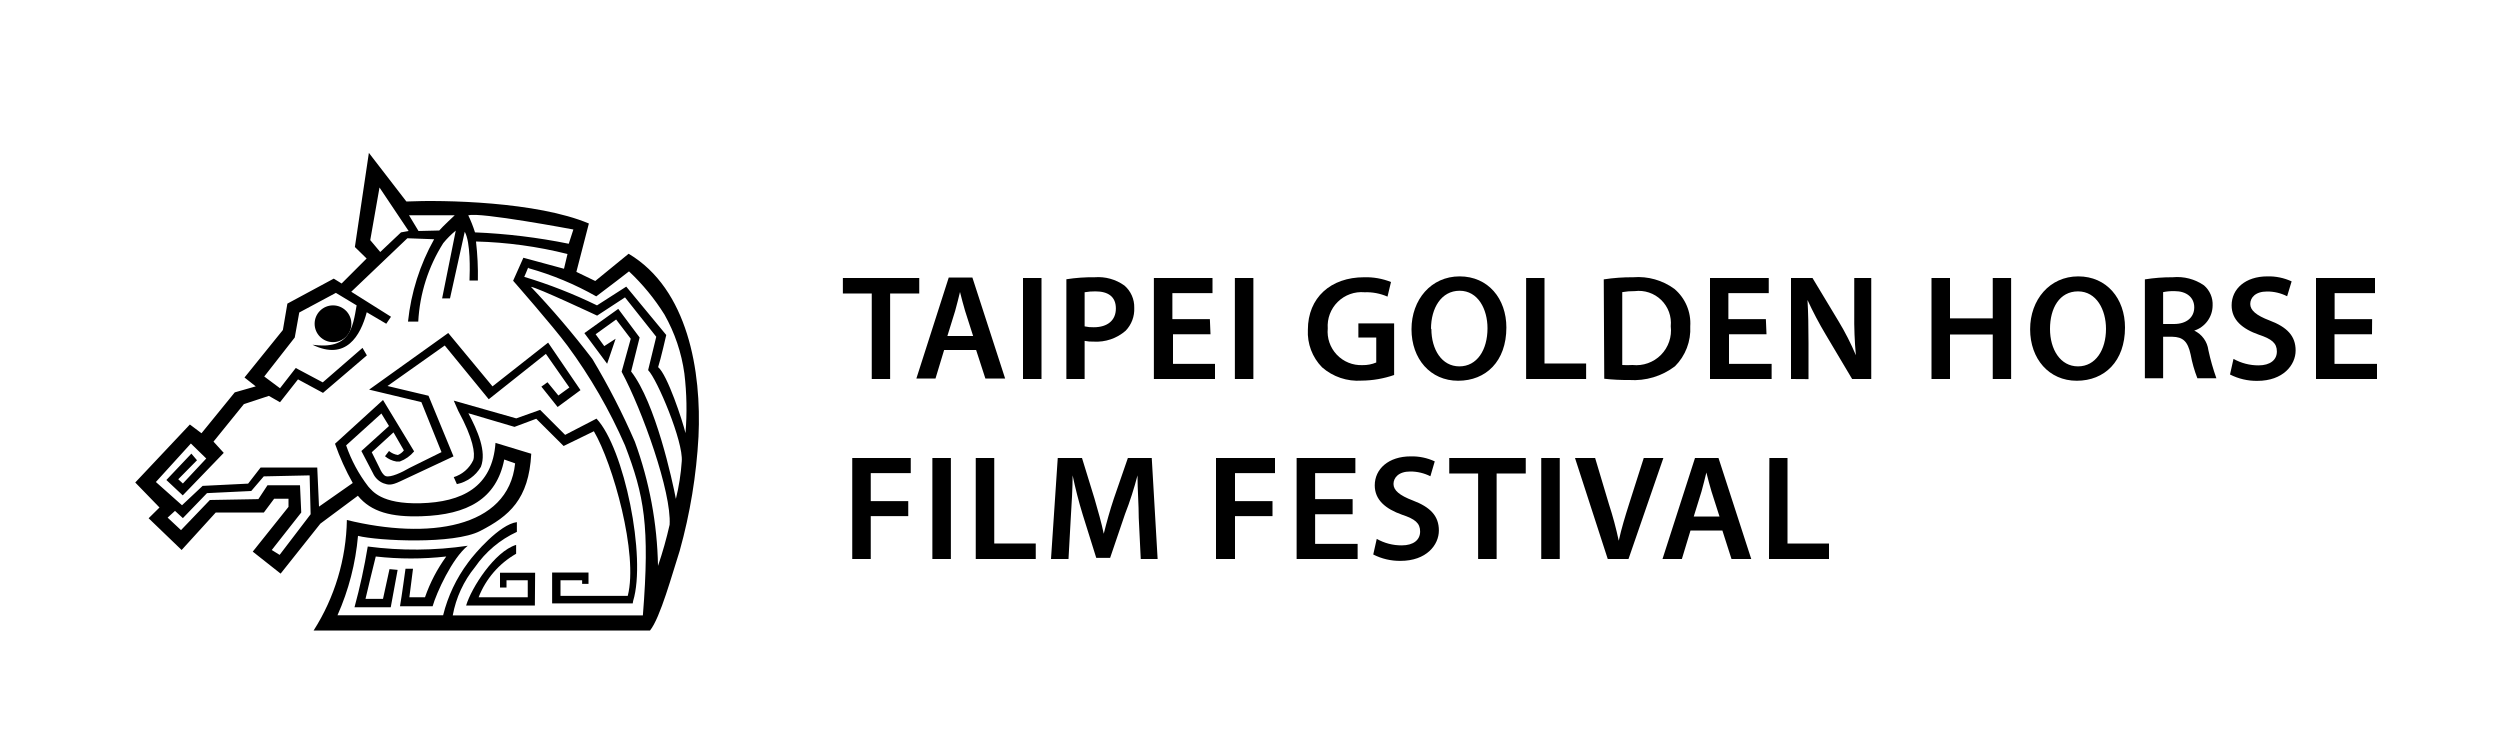
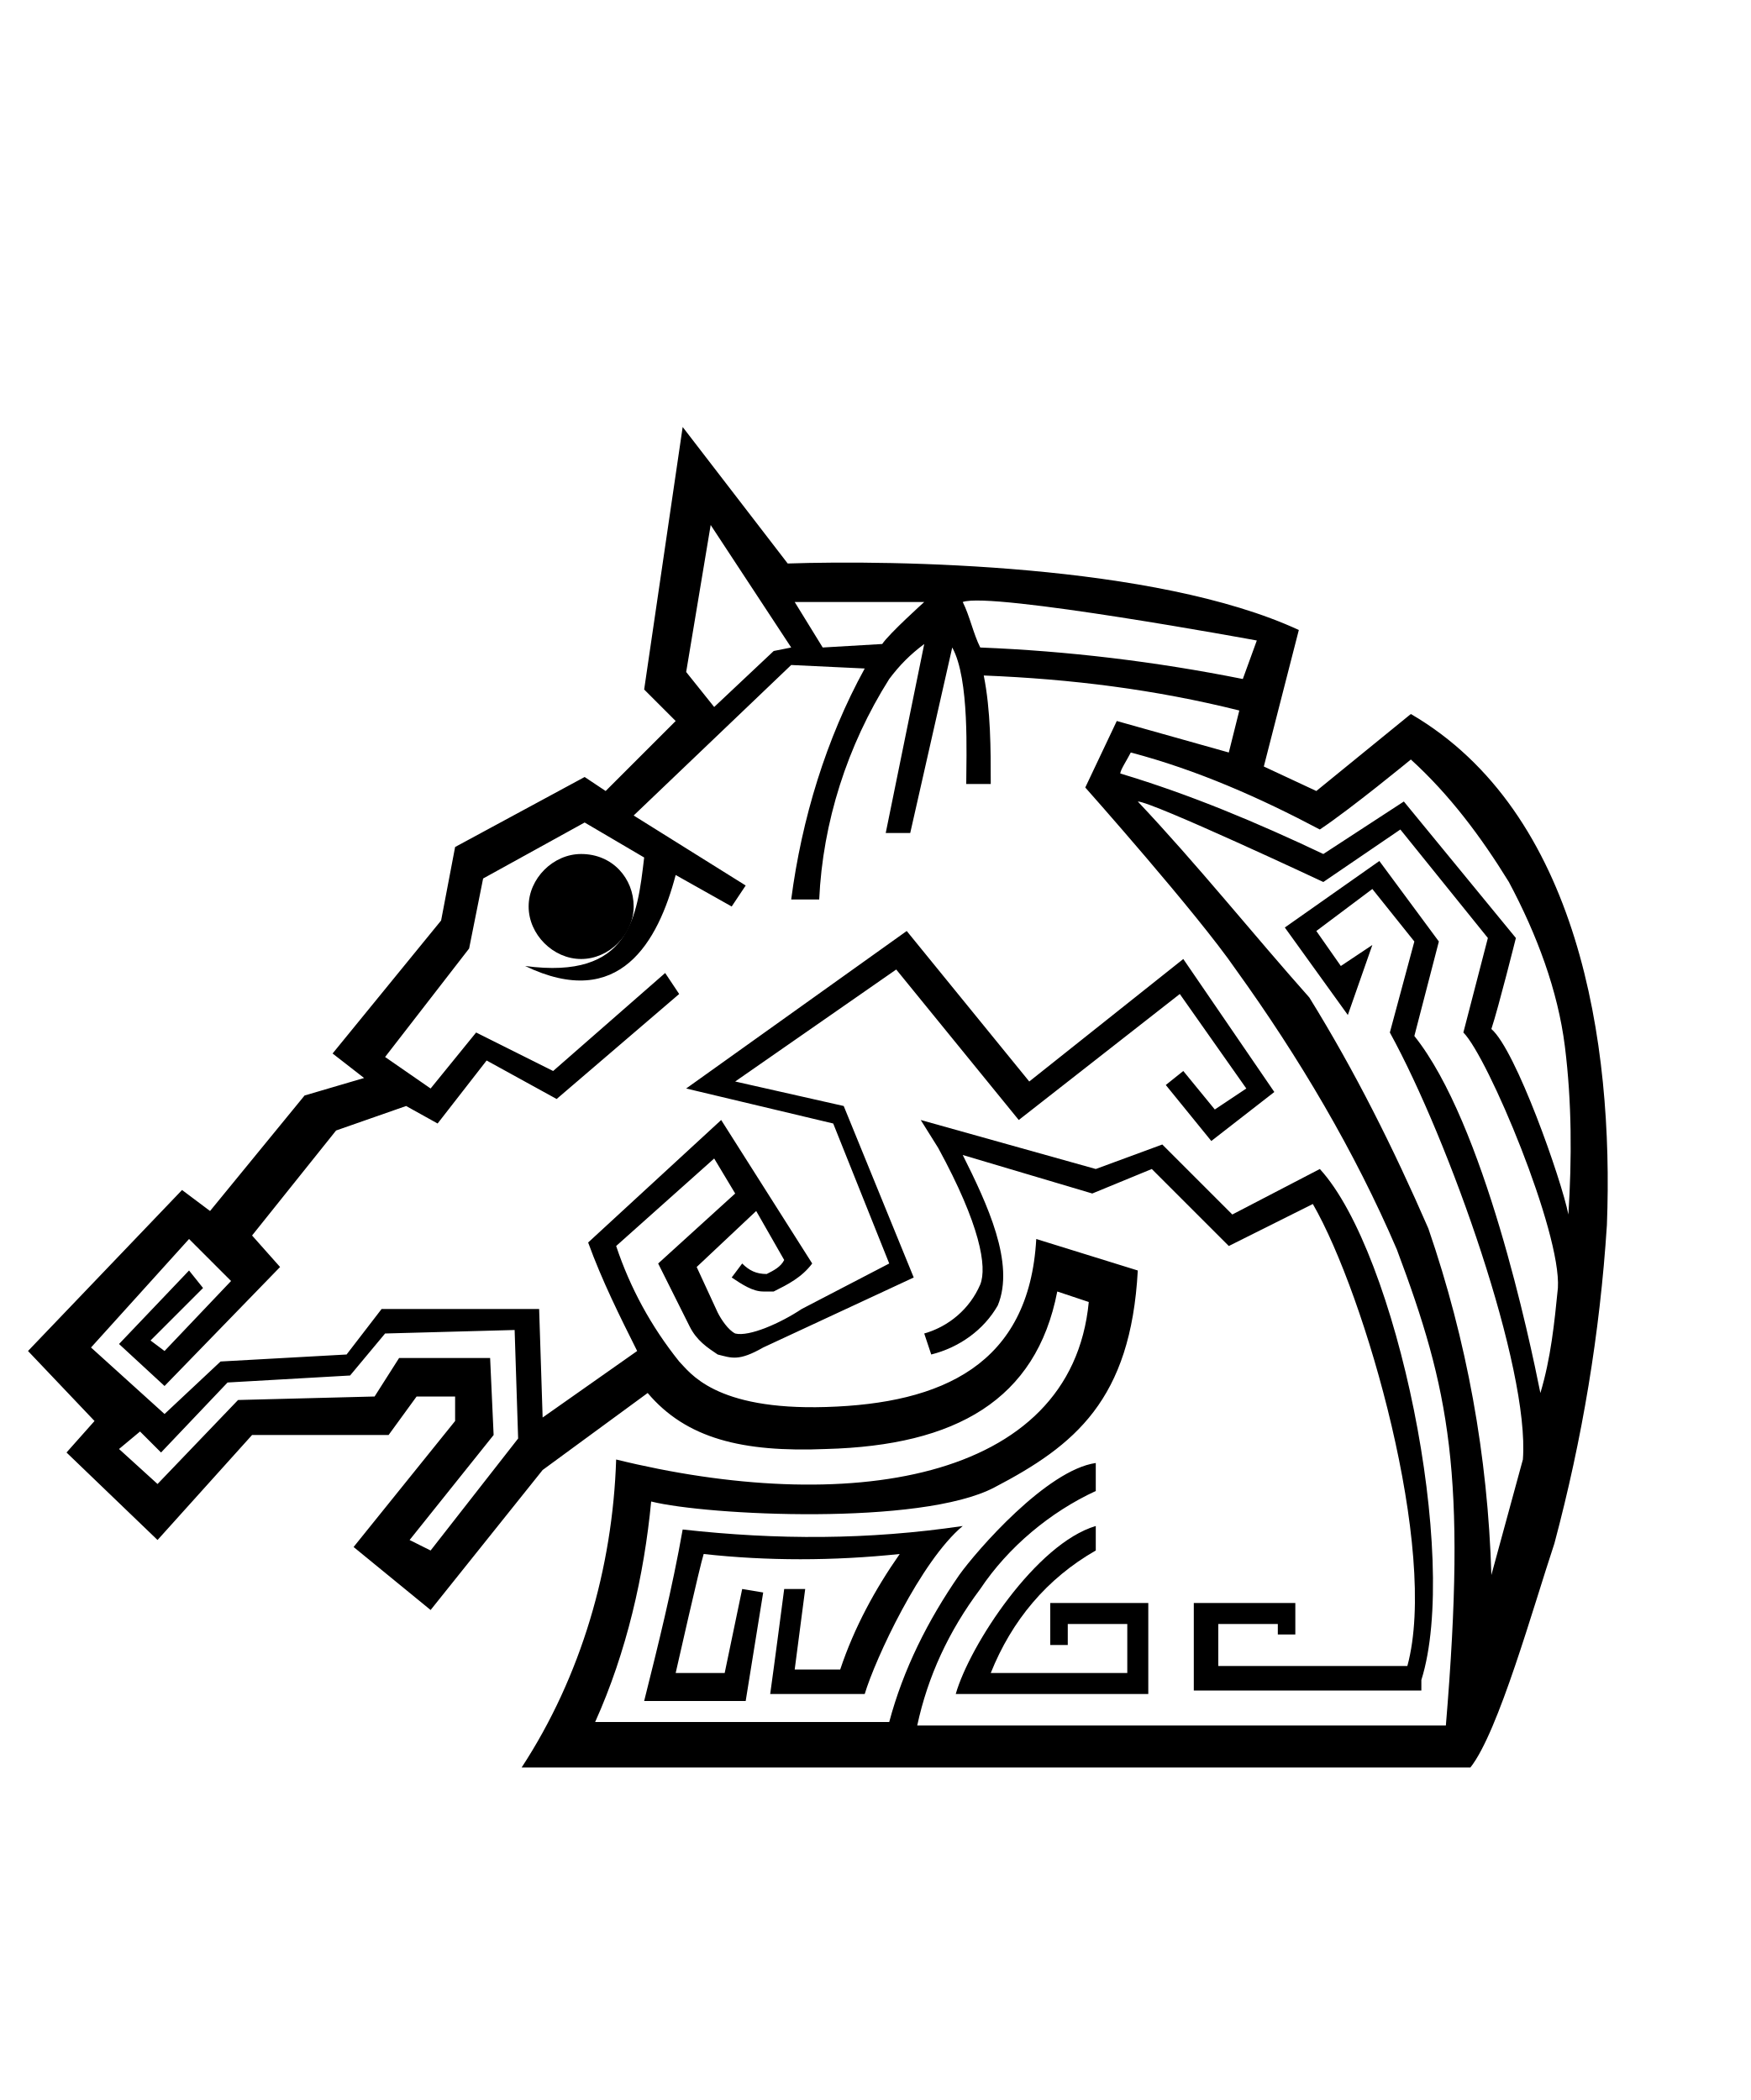
- <svg xmlns="http://www.w3.org/2000/svg" viewBox="0 0 200 60">
+ <svg xmlns="http://www.w3.org/2000/svg" version="1.1" id="圖層_1" x="0px" y="0px" viewBox="0 0 50 60" style="enable-background:new 0 0 50 60;" xml:space="preserve">
  <g id="surface1">
-     <path class="cls-1" d="M50.62,48.27l-6.45,0V45.8h2.91v.91h-.51v-.29H44.84v1.25h5.38c.86-3.35-1.2-10.6-2.71-13.17l-2.42,1.18L42.9,33.5l-1.74.65-3.69-1.09c.73,1.38,1.48,3.06,1,4.29a2.91,2.91,0,0,1-1.92,1.38l-.25-.56a2.55,2.55,0,0,0,1.56-1.36c.17-.52,0-1.73-1.2-3.94l-.36-.82,5,1.42,1.91-.68,2,2,2.51-1.3c2.22,2.37,4,11.09,2.93,14.59Z" />
-     <path class="cls-1" d="M31.26,48.58h-2.9a48.44,48.44,0,0,0,1.06-4.86,29,29,0,0,0,8-.06c-1.25,1-2.51,3.78-2.81,4.84H32c.13-.74.44-3,.44-3h.6l-.29,2.28H34a12.55,12.55,0,0,1,1.7-3.26,25.26,25.26,0,0,1-5.64,0c-.08.26-.82,3.39-.82,3.39h1.4l.52-2.38.65.06Z" />
-     <path class="cls-1" d="M42.79,48.44h-5.5c.42-1.41,2.27-4.32,4-4.85v.71a6.89,6.89,0,0,0-3,3.48h3.93V46.42H40.52V47H40V45.82h2.81Z" />
-     <path class="cls-1" d="M31.89,34.23h0l-.1-.18Z" />
-     <path class="cls-1" d="M14,40.87l.63.58,1.93-2,3.54-.17,1-1.17,3.67-.08.08,3.11-2.48,3.25L21.74,44,24.1,41,24,38.82h-2.6l-.73,1.11L16.79,40l-2.31,2.41-1.07-1Zm-2.11.59L14.53,44l2.73-3,3.85,0,.82-1.1,1.15,0,0,.65-2.86,3.58,2.23,1.76,3.18-4,3-2.23c1.06,1.3,2.68,1.72,5.09,1.64,3.69-.12,6-1.39,6.62-4.54l.87.31c-.54,5.23-7,6.11-13.46,4.53a17,17,0,0,1-2.66,8.84H52c.82-1,1.79-4.57,2.38-6.39a42.68,42.68,0,0,0,1.5-9.12c.25-5.22-.84-11.81-5.59-14.63l-2.67,2.18-1.51-.73,1-3.87c-4.15-1.75-11.62-1.9-14.6-1.76l-3-3.89-1.12,7.53.94.92-2,2-.63-.39-3.71,2-.36,2.11-3.07,3.8.9.71-1.68.48-2.66,3.27-.93-.7-4.37,4.64,1.94,2Zm30.41-20a24.08,24.08,0,0,1,5.4,2.25c.87-.64,2.62-2,2.62-2a17.32,17.32,0,0,1,2.84,3.46,13.23,13.23,0,0,1,1.59,4.71,23.74,23.74,0,0,1,.09,4.77c-.24-1-1.45-4.67-2.19-5.28.21-.64.65-2.57.65-2.57L50.1,22.93l-2.34,1.5a38.81,38.81,0,0,0-5.82-2.28C42,22,42.16,21.66,42.25,21.41Zm.18,1.49c.39,0,5.29,2.3,5.29,2.3L50,23.79l2.5,3.15-.65,2.67c.72.72,2.83,5.73,2.69,7.3a17.29,17.29,0,0,1-.47,3c-.28-1.47-1.63-7.69-3.58-10.19L51.17,27l-1.71-2.29-2.71,1.94,1.82,2.45.68-2-.91.59-.69-.95,1.64-1.18,1.17,1.54-.73,2.64c1.66,3.09,4,9.64,3.84,12.24a31.6,31.6,0,0,1-.93,3.29,30.53,30.53,0,0,0-1.85-9.93,56.77,56.77,0,0,0-3.4-6.62A71,71,0,0,0,42.43,22.9Zm-5-5.72c.79-.3,8.39,1.13,8.39,1.13L45.5,19.5a47.51,47.51,0,0,0-7.5-.91A10.34,10.34,0,0,0,37.44,17.18Zm-4,1.25-.76-1.26h3.66s-1,.93-1.24,1.22Zm-1.4.11-1.66,1.57-.8-.95L30.36,15l2.33,3.48Zm2.65.55a17.13,17.13,0,0,0-2.09,6.59h.82a13,13,0,0,1,2-6.28,7.16,7.16,0,0,1,1-1l-1.09,5.42H36l1.18-5.33c.47.85.41,3.09.38,3.9h.67a23.31,23.31,0,0,0-.15-3.12,33.61,33.61,0,0,1,7.32,1l-.28,1.18-3.25-.88-.82,1.84s3.17,3.61,4.35,5.2A41.28,41.28,0,0,1,50,35.63c1.53,4,2,6.42,1.43,13.6H36.22A8.54,8.54,0,0,1,38,45.37a8.3,8.3,0,0,1,3.35-2.82v-.78c-1.37.17-3.41,2.54-3.9,3.23a11.73,11.73,0,0,0-2,4.22H27a19.88,19.88,0,0,0,1.64-6.35c1.61.4,7.66.7,9.77-.39,2.32-1.19,3.9-2.53,4.09-6.18l-2.86-.87c-.25,3.56-2.7,4.74-6,4.83-3.16.08-3.86-1-4.18-1.34a11.6,11.6,0,0,1-1.77-3.29l2.82-2.55.61,1-2.21,2,.93,1.78a1.55,1.55,0,0,0,.83.8c.38.13.6.2,1.34-.15l4.27-2-2-4.85L31,30.88l4.58-3.24,3.52,4.3,4.57-3.63L45.55,31l-.88.64-.87-1.06-.49.35,1.3,1.63,1.83-1.35-2.59-3.8L39.4,30.91l-3.54-4.27-6.33,4.53,4.18,1,1.61,4-2.55,1.26c-.61.36-1.53.79-1.91.66-.2-.07-.39-.41-.47-.6l-.65-1.31,1.74-1.59.83,1.44a1.15,1.15,0,0,1-.48.37,1.43,1.43,0,0,1-.71-.32l-.32.42a1.89,1.89,0,0,0,.9.42,2.81,2.81,0,0,0,.29,0,2.72,2.72,0,0,0,1.14-.81L30.64,32,26.8,35.5a19.72,19.72,0,0,0,1.42,3.14l-2.7,1.89-.14-3.13H20.85l-1,1.29-3.64.18-1.65,1.55-2.09-1.86,2.8-3.08,1.23,1.2-1.87,2-.37-.34,1.5-1.52-.45-.53-2,2.11,1.31,1.23,3.28-3.4-.82-.9,2.43-3,2-.66.89.51,1.44-1.83,2,1.08,3.51-3L29,27.83l-3.18,2.76-2.16-1.15L22.4,31.06l-1.26-.94L23.58,27l.36-2,2.93-1.57,1.66,1C28.22,26.22,28,28,25,27.58c2.68,1.31,3.84-.72,4.34-2.6l1.56.92.38-.56-3.18-2,4.49-4.28Z" />
-     <path class="cls-1" d="M28.11,25.9a1.47,1.47,0,1,1-1.47-1.47A1.47,1.47,0,0,1,28.11,25.9Z" />
+     <path d="M40.6,48.3h-6.5v-2.5h2.9v0.9h-0.5v-0.3h-1.7v1.2h5.4c0.9-3.3-1.2-10.6-2.7-13.2l-2.4,1.2l-2.2-2.2l-1.7,0.7l-3.7-1.1   c0.7,1.4,1.5,3.1,1,4.3c-0.4,0.7-1.1,1.2-1.9,1.4l-0.2-0.6c0.7-0.2,1.3-0.7,1.6-1.4c0.2-0.5,0-1.7-1.2-3.9L26.3,32l5,1.4l1.9-0.7   l2,2l2.5-1.3c2.2,2.4,4,11.1,2.9,14.6L40.6,48.3z" />
+     <path d="M21.3,48.6h-2.9c0.4-1.6,0.8-3.2,1.1-4.9c2.7,0.3,5.3,0.3,8-0.1c-1.2,1-2.5,3.8-2.8,4.8H22c0.1-0.7,0.4-3,0.4-3H23   l-0.3,2.3H24c0.4-1.2,1-2.3,1.7-3.3c-1.9,0.2-3.8,0.2-5.6,0c-0.1,0.3-0.8,3.4-0.8,3.4h1.4l0.5-2.4l0.6,0.1L21.3,48.6z" />
+     <path d="M32.8,48.4h-5.5c0.4-1.4,2.3-4.3,4-4.8v0.7c-1.4,0.8-2.4,2-3,3.5h3.9v-1.4h-1.7V47H30v-1.2h2.8L32.8,48.4z" />
+     <path d="M21.9,34.2L21.9,34.2L21.8,34L21.9,34.2z" />
+     <path d="M4,40.9l0.6,0.6l1.9-2l3.5-0.2l1-1.2l3.7-0.1l0.1,3.1l-2.5,3.2L11.7,44l2.4-3L14,38.8h-2.6l-0.7,1.1L6.8,40l-2.3,2.4   l-1.1-1L4,40.9z M1.9,41.5L4.5,44l2.7-3h3.9l0.8-1.1h1.1v0.7l-2.9,3.6l2.2,1.8l3.2-4l3-2.2c1.1,1.3,2.7,1.7,5.1,1.6   c3.7-0.1,6-1.4,6.6-4.5l0.9,0.3c-0.5,5.2-7,6.1-13.5,4.5c-0.1,3.1-1,6.2-2.7,8.8H42c0.8-1,1.8-4.6,2.4-6.4c0.8-3,1.3-6,1.5-9.1   c0.2-5.2-0.8-11.8-5.6-14.6l-2.7,2.2l-1.5-0.7l1-3.9C33,16.1,25.5,16,22.5,16.1l-3-3.9l-1.1,7.5l0.9,0.9l-2,2l-0.6-0.4l-3.7,2   l-0.4,2.1l-3.1,3.8l0.9,0.7l-1.7,0.5l-2.7,3.3L5.2,34l-4.4,4.6l1.9,2L1.9,41.5z M32.3,21.5c1.9,0.5,3.7,1.3,5.4,2.2   c0.9-0.6,2.6-2,2.6-2c1.1,1,2,2.2,2.8,3.5c0.8,1.5,1.4,3.1,1.6,4.7c0.2,1.6,0.2,3.2,0.1,4.8c-0.2-1-1.5-4.7-2.2-5.3   c0.2-0.6,0.7-2.6,0.7-2.6l-3.2-3.9l-2.3,1.5c-1.9-0.9-3.8-1.7-5.8-2.3C32,22,32.2,21.7,32.3,21.5L32.3,21.5z M32.5,22.9   c0.4,0,5.3,2.3,5.3,2.3l2.2-1.5l2.5,3.1l-0.7,2.7c0.7,0.7,2.8,5.7,2.7,7.3c-0.1,1-0.2,2-0.5,3c-0.3-1.5-1.6-7.7-3.6-10.2l0.7-2.7   l-1.7-2.3l-2.7,1.9l1.8,2.5l0.7-2l-0.9,0.6l-0.7-1l1.6-1.2l1.2,1.5l-0.7,2.6c1.7,3.1,4,9.6,3.8,12.2c-0.3,1.1-0.6,2.2-0.9,3.3   c-0.1-3.4-0.7-6.7-1.8-9.9c-1-2.3-2.1-4.5-3.4-6.6C35.8,26.7,34.2,24.7,32.5,22.9L32.5,22.9z M27.5,17.2c0.8-0.3,8.4,1.1,8.4,1.1   l-0.4,1.1c-2.5-0.5-5-0.8-7.5-0.9C27.8,18.1,27.7,17.6,27.5,17.2L27.5,17.2z M23.5,18.5l-0.8-1.3h3.7c0,0-1,0.9-1.2,1.2L23.5,18.5z    M22.1,18.6l-1.7,1.6l-0.8-1l0.7-4.2l2.3,3.5L22.1,18.6z M24.7,19.1c-1.1,2-1.8,4.3-2.1,6.6h0.8c0.1-2.2,0.8-4.4,2-6.3   c0.3-0.4,0.6-0.7,1-1l-1.1,5.4H26l1.2-5.3c0.5,0.9,0.4,3.1,0.4,3.9h0.7c0-1,0-2.1-0.2-3.1c2.5,0.1,4.9,0.4,7.3,1l-0.3,1.2l-3.2-0.9   L31,22.5c0,0,3.2,3.6,4.3,5.2c1.8,2.5,3.4,5.2,4.6,8c1.5,4,2,6.4,1.4,13.6H26.2c0.3-1.4,0.9-2.7,1.8-3.9c0.8-1.2,2-2.2,3.3-2.8   v-0.8c-1.4,0.2-3.4,2.5-3.9,3.2c-0.9,1.3-1.6,2.7-2,4.2H17c0.9-2,1.4-4.2,1.6-6.3c1.6,0.4,7.7,0.7,9.8-0.4c2.3-1.2,3.9-2.5,4.1-6.2   l-2.9-0.9c-0.2,3.6-2.7,4.7-6,4.8c-3.2,0.1-3.9-1-4.2-1.3c-0.8-1-1.4-2.1-1.8-3.3l2.8-2.5l0.6,1l-2.2,2l0.9,1.8   c0.2,0.4,0.5,0.6,0.8,0.8c0.4,0.1,0.6,0.2,1.3-0.2l4.3-2l-2-4.9L21,30.9l4.6-3.2l3.5,4.3l4.6-3.6l1.9,2.7l-0.9,0.6l-0.9-1.1   l-0.5,0.4l1.3,1.6l1.8-1.4l-2.6-3.8l-4.4,3.5l-3.5-4.3l-6.3,4.5l4.2,1l1.6,4l-2.5,1.3c-0.6,0.4-1.5,0.8-1.9,0.7   c-0.2-0.1-0.4-0.4-0.5-0.6l-0.6-1.3l1.7-1.6l0.8,1.4c-0.1,0.2-0.3,0.3-0.5,0.4c-0.3,0-0.5-0.1-0.7-0.3l-0.3,0.4   c0.3,0.2,0.6,0.4,0.9,0.4c0.1,0,0.2,0,0.3,0c0.4-0.2,0.8-0.4,1.1-0.8L20.6,32l-3.8,3.5c0.4,1.1,0.9,2.1,1.4,3.1l-2.7,1.9l-0.1-3.1   h-4.5l-1,1.3l-3.6,0.2l-1.6,1.5l-2.1-1.9l2.8-3.1l1.2,1.2l-1.9,2l-0.4-0.3l1.5-1.5l-0.4-0.5l-2,2.1l1.3,1.2l3.3-3.4l-0.8-0.9l2.4-3   l2-0.7l0.9,0.5l1.4-1.8l2,1.1l3.5-3L19,27.8l-3.2,2.8l-2.2-1.1l-1.3,1.6l-1.3-0.9l2.4-3.1l0.4-2l2.9-1.6l1.7,1   C18.2,26.2,18,28,15,27.6c2.7,1.3,3.8-0.7,4.3-2.6l1.6,0.9l0.4-0.6l-3.2-2l4.5-4.3L24.7,19.1z" />
+     <path d="M18.1,25.9c0,0.8-0.7,1.5-1.5,1.5s-1.5-0.7-1.5-1.5c0-0.8,0.7-1.5,1.5-1.5h0C17.5,24.4,18.1,25.1,18.1,25.9z" />
  </g>
-   <path class="cls-1" d="M69.74,23.48H67.43V22.24h6.11v1.24H71.21v6.84H69.74Z" />
-   <path class="cls-1" d="M75.53,28l-.69,2.28H73.31l2.59-8.08h1.89l2.62,8.08H78.83L78.09,28Zm2.32-1.12-.64-2c-.15-.5-.29-1.05-.41-1.52h0c-.12.47-.24,1-.39,1.52l-.62,2Z" />
-   <path class="cls-1" d="M83.32,22.24v8.08H81.84V22.24Z" />
-   <path class="cls-1" d="M85.31,22.34a13.61,13.61,0,0,1,2.26-.16,3.6,3.6,0,0,1,2.38.66,2.27,2.27,0,0,1,.79,1.79,2.47,2.47,0,0,1-.69,1.83,3.57,3.57,0,0,1-2.56.87,3.12,3.12,0,0,1-.72-.06v3.05H85.31Zm1.46,3.77a2.9,2.9,0,0,0,.73.07c1.1,0,1.77-.55,1.77-1.5s-.62-1.37-1.64-1.37a4.73,4.73,0,0,0-.86.07Z" />
-   <path class="cls-1" d="M96.84,26.74h-3v2.37H97.2v1.21H92.31V22.24H97v1.21H93.79v2.08h3Z" />
-   <path class="cls-1" d="M100.27,22.24v8.08H98.79V22.24Z" />
-   <path class="cls-1" d="M111.53,30a8.14,8.14,0,0,1-2.6.45,4.35,4.35,0,0,1-3.17-1.07,4,4,0,0,1-1.13-3c0-2.57,1.83-4.2,4.5-4.2a5.41,5.41,0,0,1,2.15.38L111,23.73a4.21,4.21,0,0,0-1.84-.35,2.71,2.71,0,0,0-2.94,2.9A2.68,2.68,0,0,0,109,29.21,2.72,2.72,0,0,0,110.1,29V27h-1.43V25.87h2.86Z" />
-   <path class="cls-1" d="M120.51,26.2c0,2.71-1.64,4.26-3.86,4.26s-3.73-1.75-3.73-4.12,1.57-4.23,3.85-4.23S120.51,23.89,120.51,26.2Zm-6,.11c0,1.65.83,3,2.24,3S119,28,119,26.26c0-1.53-.76-3-2.23-3S114.48,24.65,114.48,26.31Z" />
-   <path class="cls-1" d="M122.09,22.24h1.47v6.84h3.33v1.24h-4.8Z" />
-   <path class="cls-1" d="M128.3,22.35a14.82,14.82,0,0,1,2.36-.17,4.91,4.91,0,0,1,3.29.93,3.61,3.61,0,0,1,1.27,3A4.19,4.19,0,0,1,134,29.3a5.43,5.43,0,0,1-3.66,1.1,16.74,16.74,0,0,1-2-.1Zm1.48,6.85a6.4,6.4,0,0,0,.82,0,2.78,2.78,0,0,0,3.06-3.1,2.57,2.57,0,0,0-2.88-2.81,5.43,5.43,0,0,0-1,.08Z" />
-   <path class="cls-1" d="M141.32,26.74h-3v2.37h3.41v1.21H136.8V22.24h4.7v1.21h-3.23v2.08h3Z" />
-   <path class="cls-1" d="M143.28,30.32V22.24H145l2.09,3.47a21,21,0,0,1,1.38,2.71h0a32.13,32.13,0,0,1-.13-3.35V22.24h1.36v8.08h-1.53l-2.11-3.55A29.59,29.59,0,0,1,144.6,24h0c.06,1.05.08,2.11.08,3.44v2.89Z" />
-   <path class="cls-1" d="M156,22.24v3.23h3.42V22.24h1.47v8.08h-1.47V26.76H156v3.56h-1.48V22.24Z" />
-   <path class="cls-1" d="M170,26.2c0,2.71-1.64,4.26-3.86,4.26s-3.73-1.75-3.73-4.12,1.57-4.23,3.85-4.23S170,23.89,170,26.2Zm-6,.11c0,1.65.83,3,2.24,3s2.24-1.32,2.24-3c0-1.53-.76-3-2.24-3S164,24.65,164,26.31Z" />
-   <path class="cls-1" d="M171.59,22.35a13.59,13.59,0,0,1,2.23-.17,3.76,3.76,0,0,1,2.5.65,2,2,0,0,1,.69,1.62,2.13,2.13,0,0,1-1.47,2v0a2,2,0,0,1,1.13,1.56,18.19,18.19,0,0,0,.64,2.25h-1.52a10.43,10.43,0,0,1-.54-1.9c-.23-1.06-.62-1.4-1.46-1.42h-.74v3.32h-1.46Zm1.46,3.57h.87c1,0,1.62-.53,1.62-1.33s-.62-1.3-1.57-1.3a4,4,0,0,0-.92.08Z" />
-   <path class="cls-1" d="M178.68,28.71a4.08,4.08,0,0,0,2,.52c.94,0,1.47-.44,1.47-1.11s-.41-1-1.43-1.34c-1.34-.47-2.19-1.19-2.19-2.35,0-1.32,1.1-2.32,2.86-2.32a4.37,4.37,0,0,1,1.94.4l-.36,1.19a3.51,3.51,0,0,0-1.61-.38c-.94,0-1.34.5-1.34,1s.47.91,1.55,1.32c1.4.53,2.08,1.24,2.08,2.4s-1,2.43-3.07,2.43a4.7,4.7,0,0,1-2.18-.51Z" />
-   <path class="cls-1" d="M189.76,26.74h-3v2.37h3.4v1.21h-4.88V22.24H190v1.21h-3.23v2.08h3Z" />
-   <path class="cls-1" d="M68.18,36.64h4.68v1.21h-3.2v2.24h3v1.2h-3v3.43H68.18Z" />
-   <path class="cls-1" d="M76.07,36.64v8.08H74.59V36.64Z" />
-   <path class="cls-1" d="M78.06,36.64h1.48v6.84h3.32v1.24h-4.8Z" />
-   <path class="cls-1" d="M91.1,41.43c0-1-.1-2.3-.1-3.4h0c-.26,1-.6,2.08-1,3.1l-1.19,3.5H87.7l-1.08-3.45c-.31-1-.6-2.14-.81-3.15h0c0,1-.08,2.35-.15,3.44l-.18,3.25H84.08l.54-8.08h1.94l1,3.25c.29,1,.55,1.91.74,2.81h0c.22-.88.49-1.87.81-2.82l1.12-3.24h1.91l.47,8.08H91.26Z" />
-   <path class="cls-1" d="M97.28,36.64H102v1.21h-3.2v2.24h3v1.2h-3v3.43H97.28Z" />
-   <path class="cls-1" d="M108.21,41.14h-3v2.37h3.4v1.21h-4.88V36.64h4.7v1.21h-3.22v2.08h3Z" />
-   <path class="cls-1" d="M110.14,43.11a4,4,0,0,0,2,.52c.94,0,1.47-.44,1.47-1.11s-.41-1-1.44-1.34c-1.33-.47-2.19-1.19-2.19-2.35,0-1.32,1.11-2.32,2.87-2.32a4.32,4.32,0,0,1,1.93.4l-.35,1.19a3.55,3.55,0,0,0-1.61-.38c-.94,0-1.34.5-1.34,1s.47.91,1.55,1.32c1.4.53,2.08,1.24,2.08,2.4s-1,2.43-3.07,2.43a4.67,4.67,0,0,1-2.18-.51Z" />
-   <path class="cls-1" d="M118.25,37.88h-2.31V36.64h6.12v1.24h-2.33v6.84h-1.48Z" />
-   <path class="cls-1" d="M124.78,36.64v8.08H123.3V36.64Z" />
-   <path class="cls-1" d="M128.62,44.72,126,36.64h1.61l1.1,3.68a28.59,28.59,0,0,1,.79,2.94h0c.22-1,.51-1.94.82-2.92l1.18-3.7h1.57l-2.79,8.08Z" />
-   <path class="cls-1" d="M135.24,42.44l-.69,2.28H133l2.6-8.08h1.88l2.62,8.08h-1.58l-.73-2.28Zm2.32-1.12-.64-2c-.15-.5-.28-1-.41-1.52h0c-.12.47-.24,1-.39,1.52l-.62,2Z" />
-   <path class="cls-1" d="M141.55,36.64H143v6.84h3.32v1.24h-4.8Z" />
</svg>
